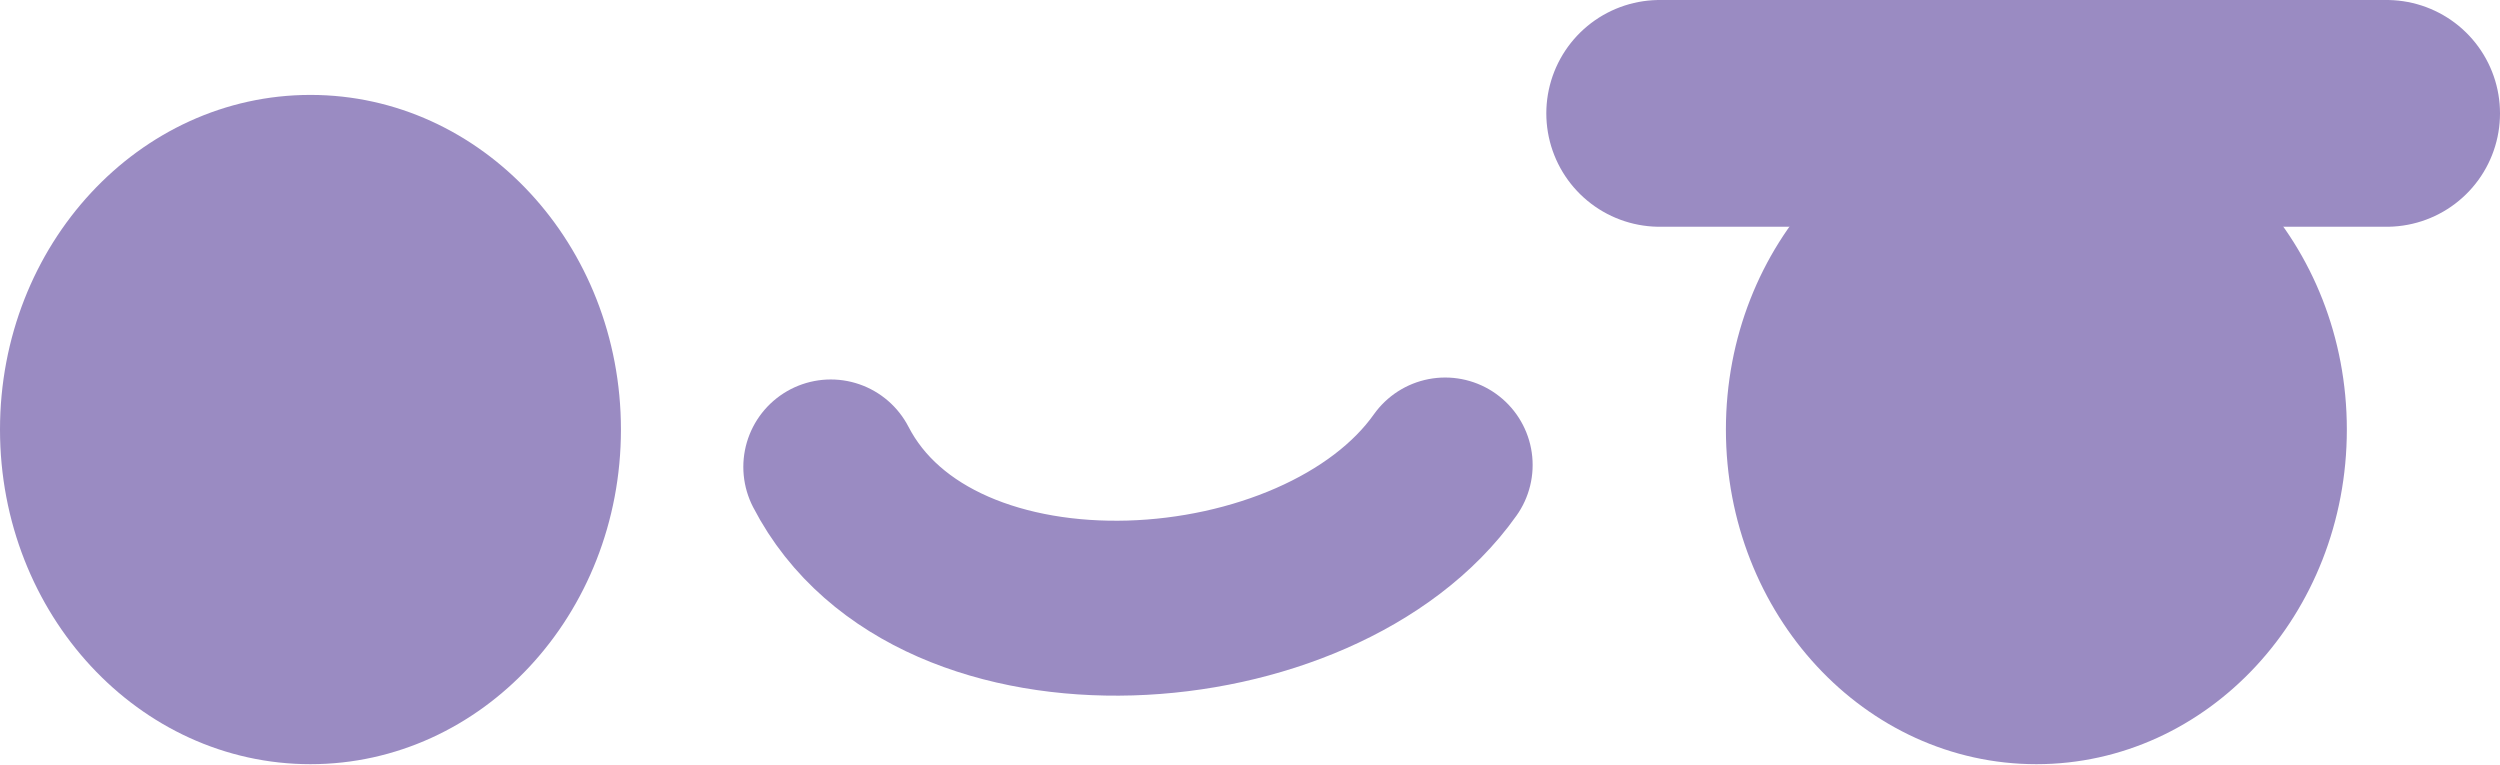
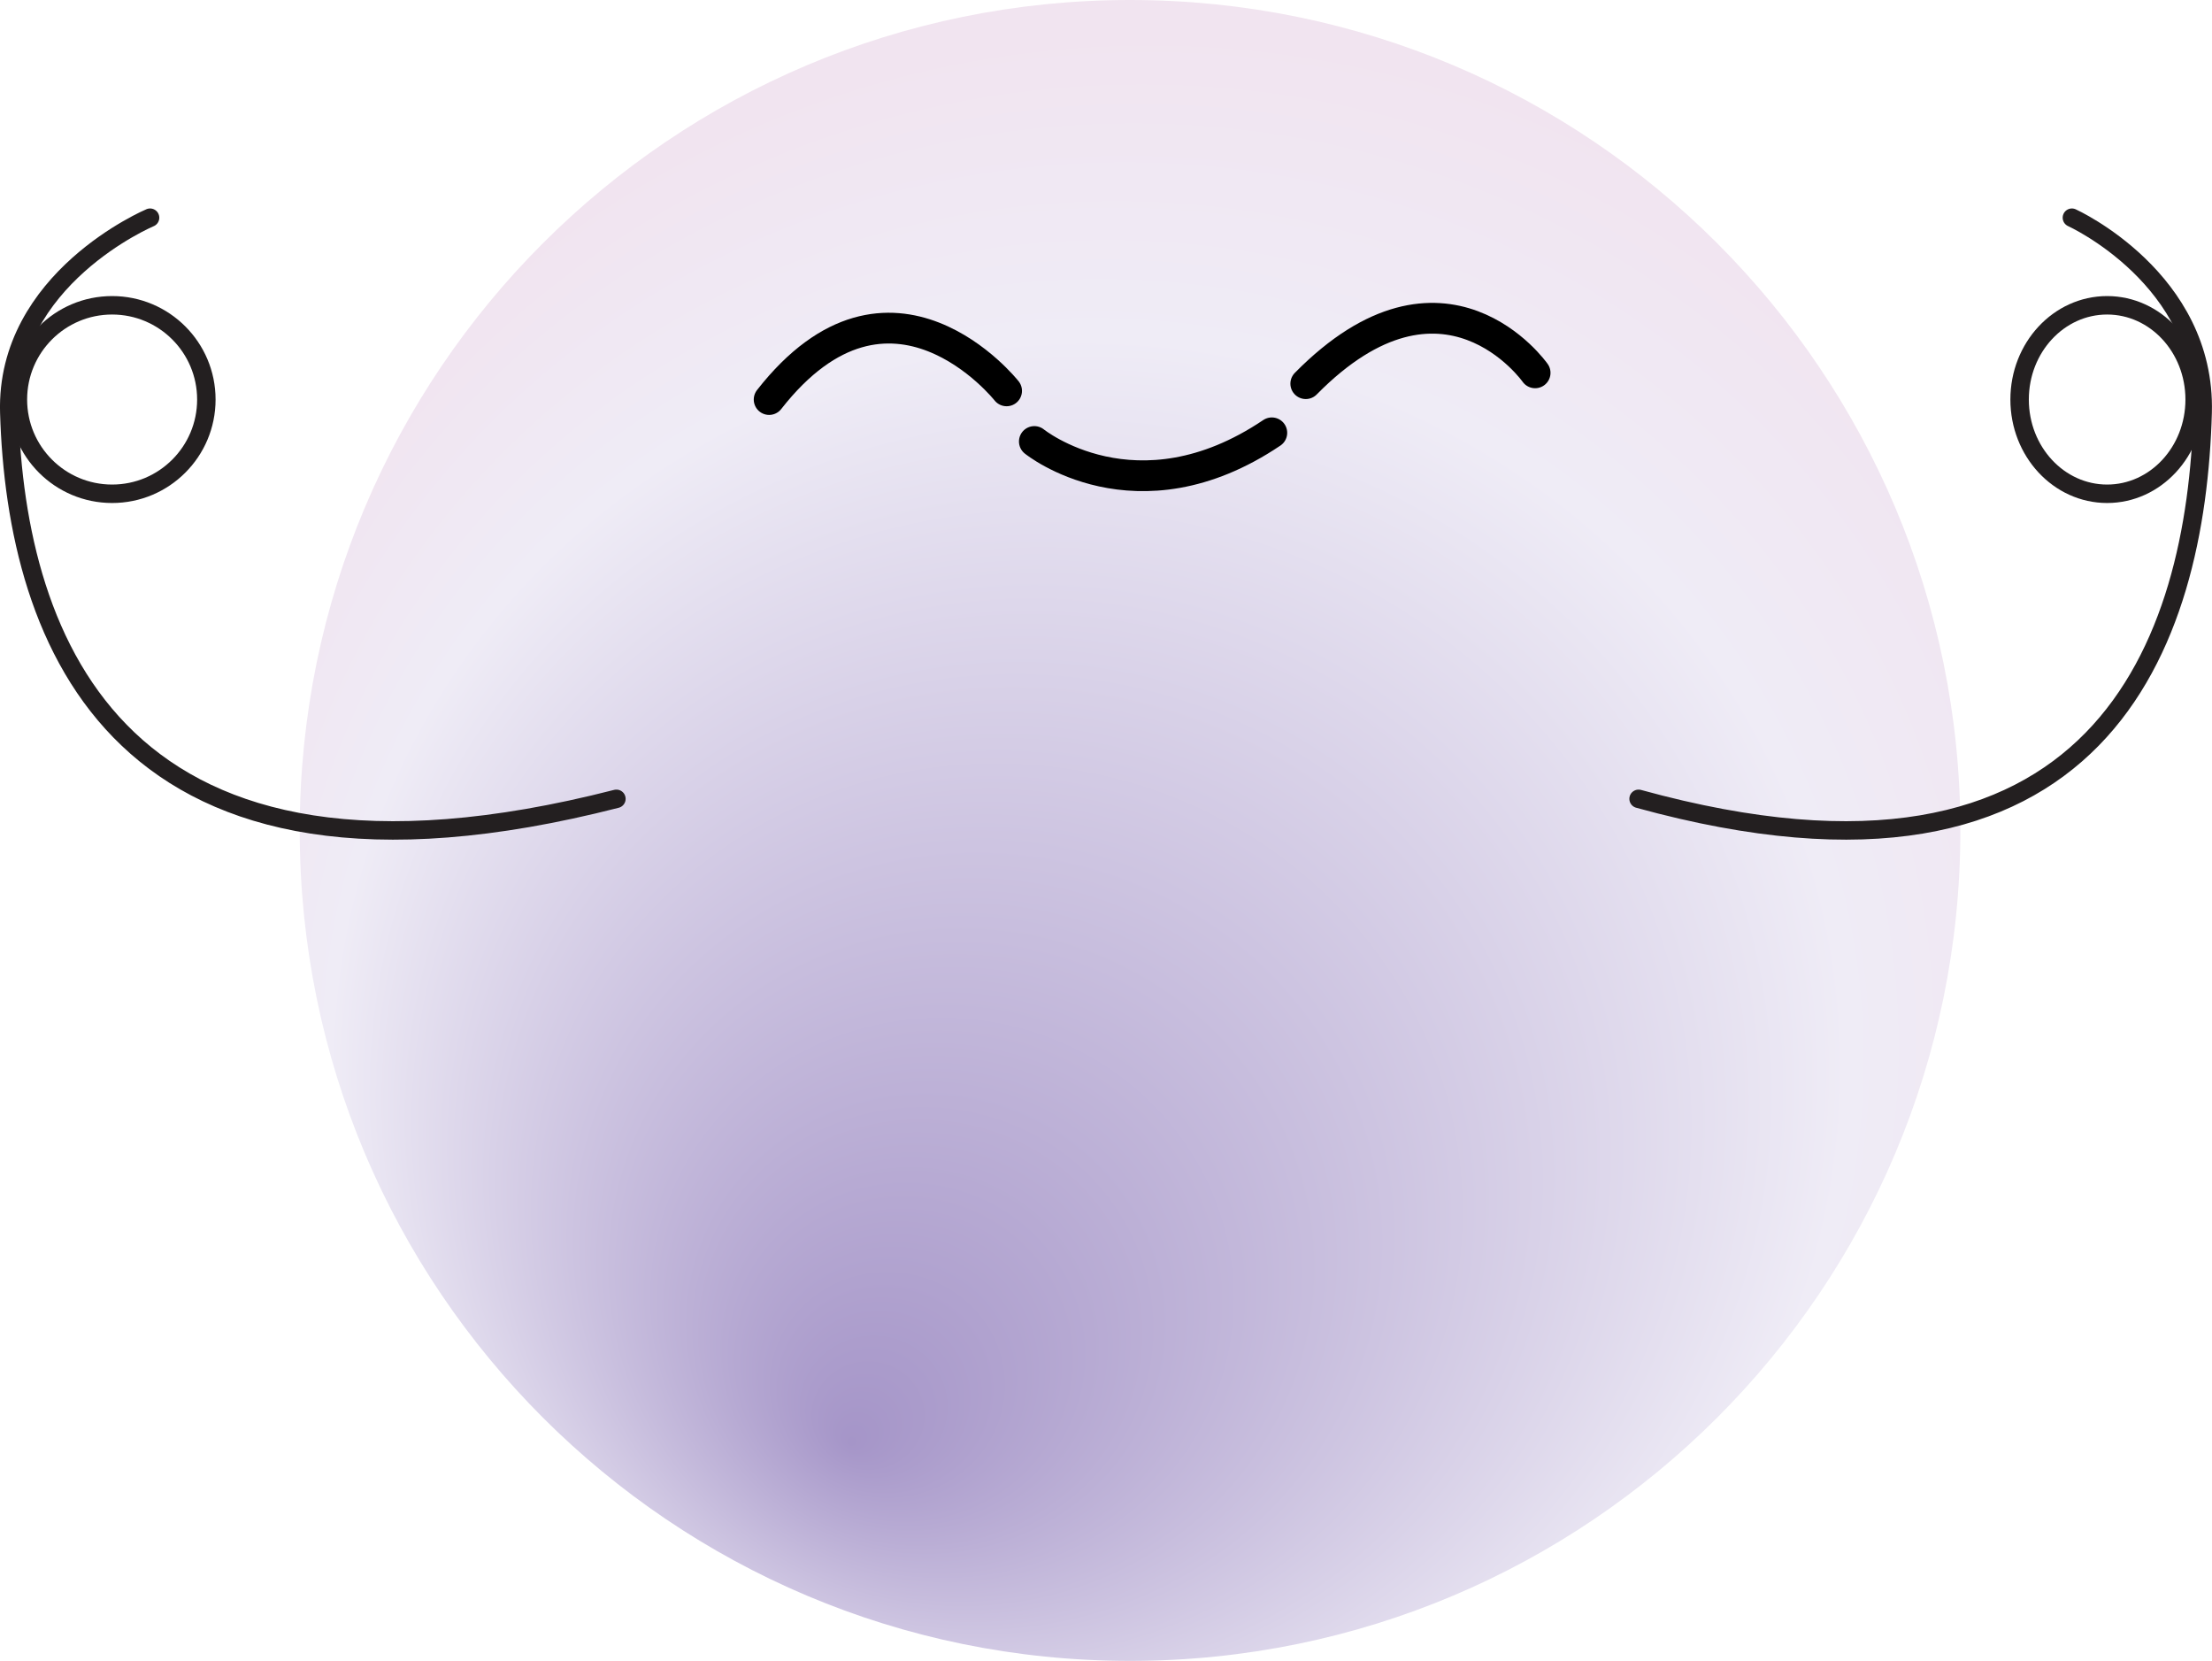
- <svg xmlns="http://www.w3.org/2000/svg" id="Layer_2" data-name="Layer 2" viewBox="0 0 385.87 117.94">
+ <svg xmlns="http://www.w3.org/2000/svg" id="Layer_2" data-name="Layer 2" viewBox="0 0 359.64 270">
  <defs>
    <style>
      .cls-1 {
-         stroke-width: 35px;
+         stroke: #000;
+         stroke-width: 5px;
      }

      .cls-1, .cls-2 {
        fill: none;
-         stroke: #9a8bc2;
        stroke-linecap: round;
        stroke-miterlimit: 10;
      }

      .cls-3 {
-         fill: #9a8bc2;
+         fill: url(#radial-gradient);
      }

      .cls-2 {
-         stroke-width: 27px;
+         stroke: #231f20;
+         stroke-width: 3px;
      }
    </style>
+     <radialGradient id="radial-gradient" cx="198.73" cy="139" fx="257.52" fy="37.65" r="192.48" gradientTransform="translate(395.11 275.34) rotate(-179) scale(1 .96)" gradientUnits="userSpaceOnUse">
+       <stop offset="0" stop-color="#a595c8" />
+       <stop offset=".64" stop-color="#efecf6" />
+       <stop offset=".82" stop-color="#f1e4f0" />
+     </radialGradient>
  </defs>
  <g id="Layer_1-2" data-name="Layer 1">
    <g>
+       <circle class="cls-3" cx="183.73" cy="135" r="135" />
+       <path class="cls-1" d="M168.17,71.77s16.57,13.43,38.61-1.41" />
+       <path class="cls-1" d="M249.59,60.61s-14.78-21.09-37.29,1.76" />
+       <path class="cls-1" d="M163.66,63.54s-18.85-23.86-38.61,1.41" />
      <g>
-         <ellipse class="cls-3" cx="47.92" cy="66.3" rx="47.92" ry="51.65" />
-         <ellipse class="cls-3" cx="314.31" cy="66.3" rx="47.92" ry="51.65" />
+         <path class="cls-2" d="M24.4,35.39S.87,45.29,1.51,67.06c1.1,37.14,17.58,83.56,98.71,62.8" />
+         <circle class="cls-2" cx="18.23" cy="64.95" r="15.32" />
      </g>
-       <path class="cls-2" d="M128.23,72.07c16.12,31.2,75.53,26.96,94.83-.3" />
-       <path class="cls-1" d="M256.17,17.5h112.2" />
+       <g>
+         <path class="cls-2" d="M336.86,35.39s21.86,9.9,21.26,31.67c-1.02,37.14-16.34,83.56-91.71,62.8" />
+         <ellipse class="cls-2" cx="342.59" cy="64.95" rx="14.23" ry="15.32" />
+       </g>
    </g>
  </g>
</svg>
